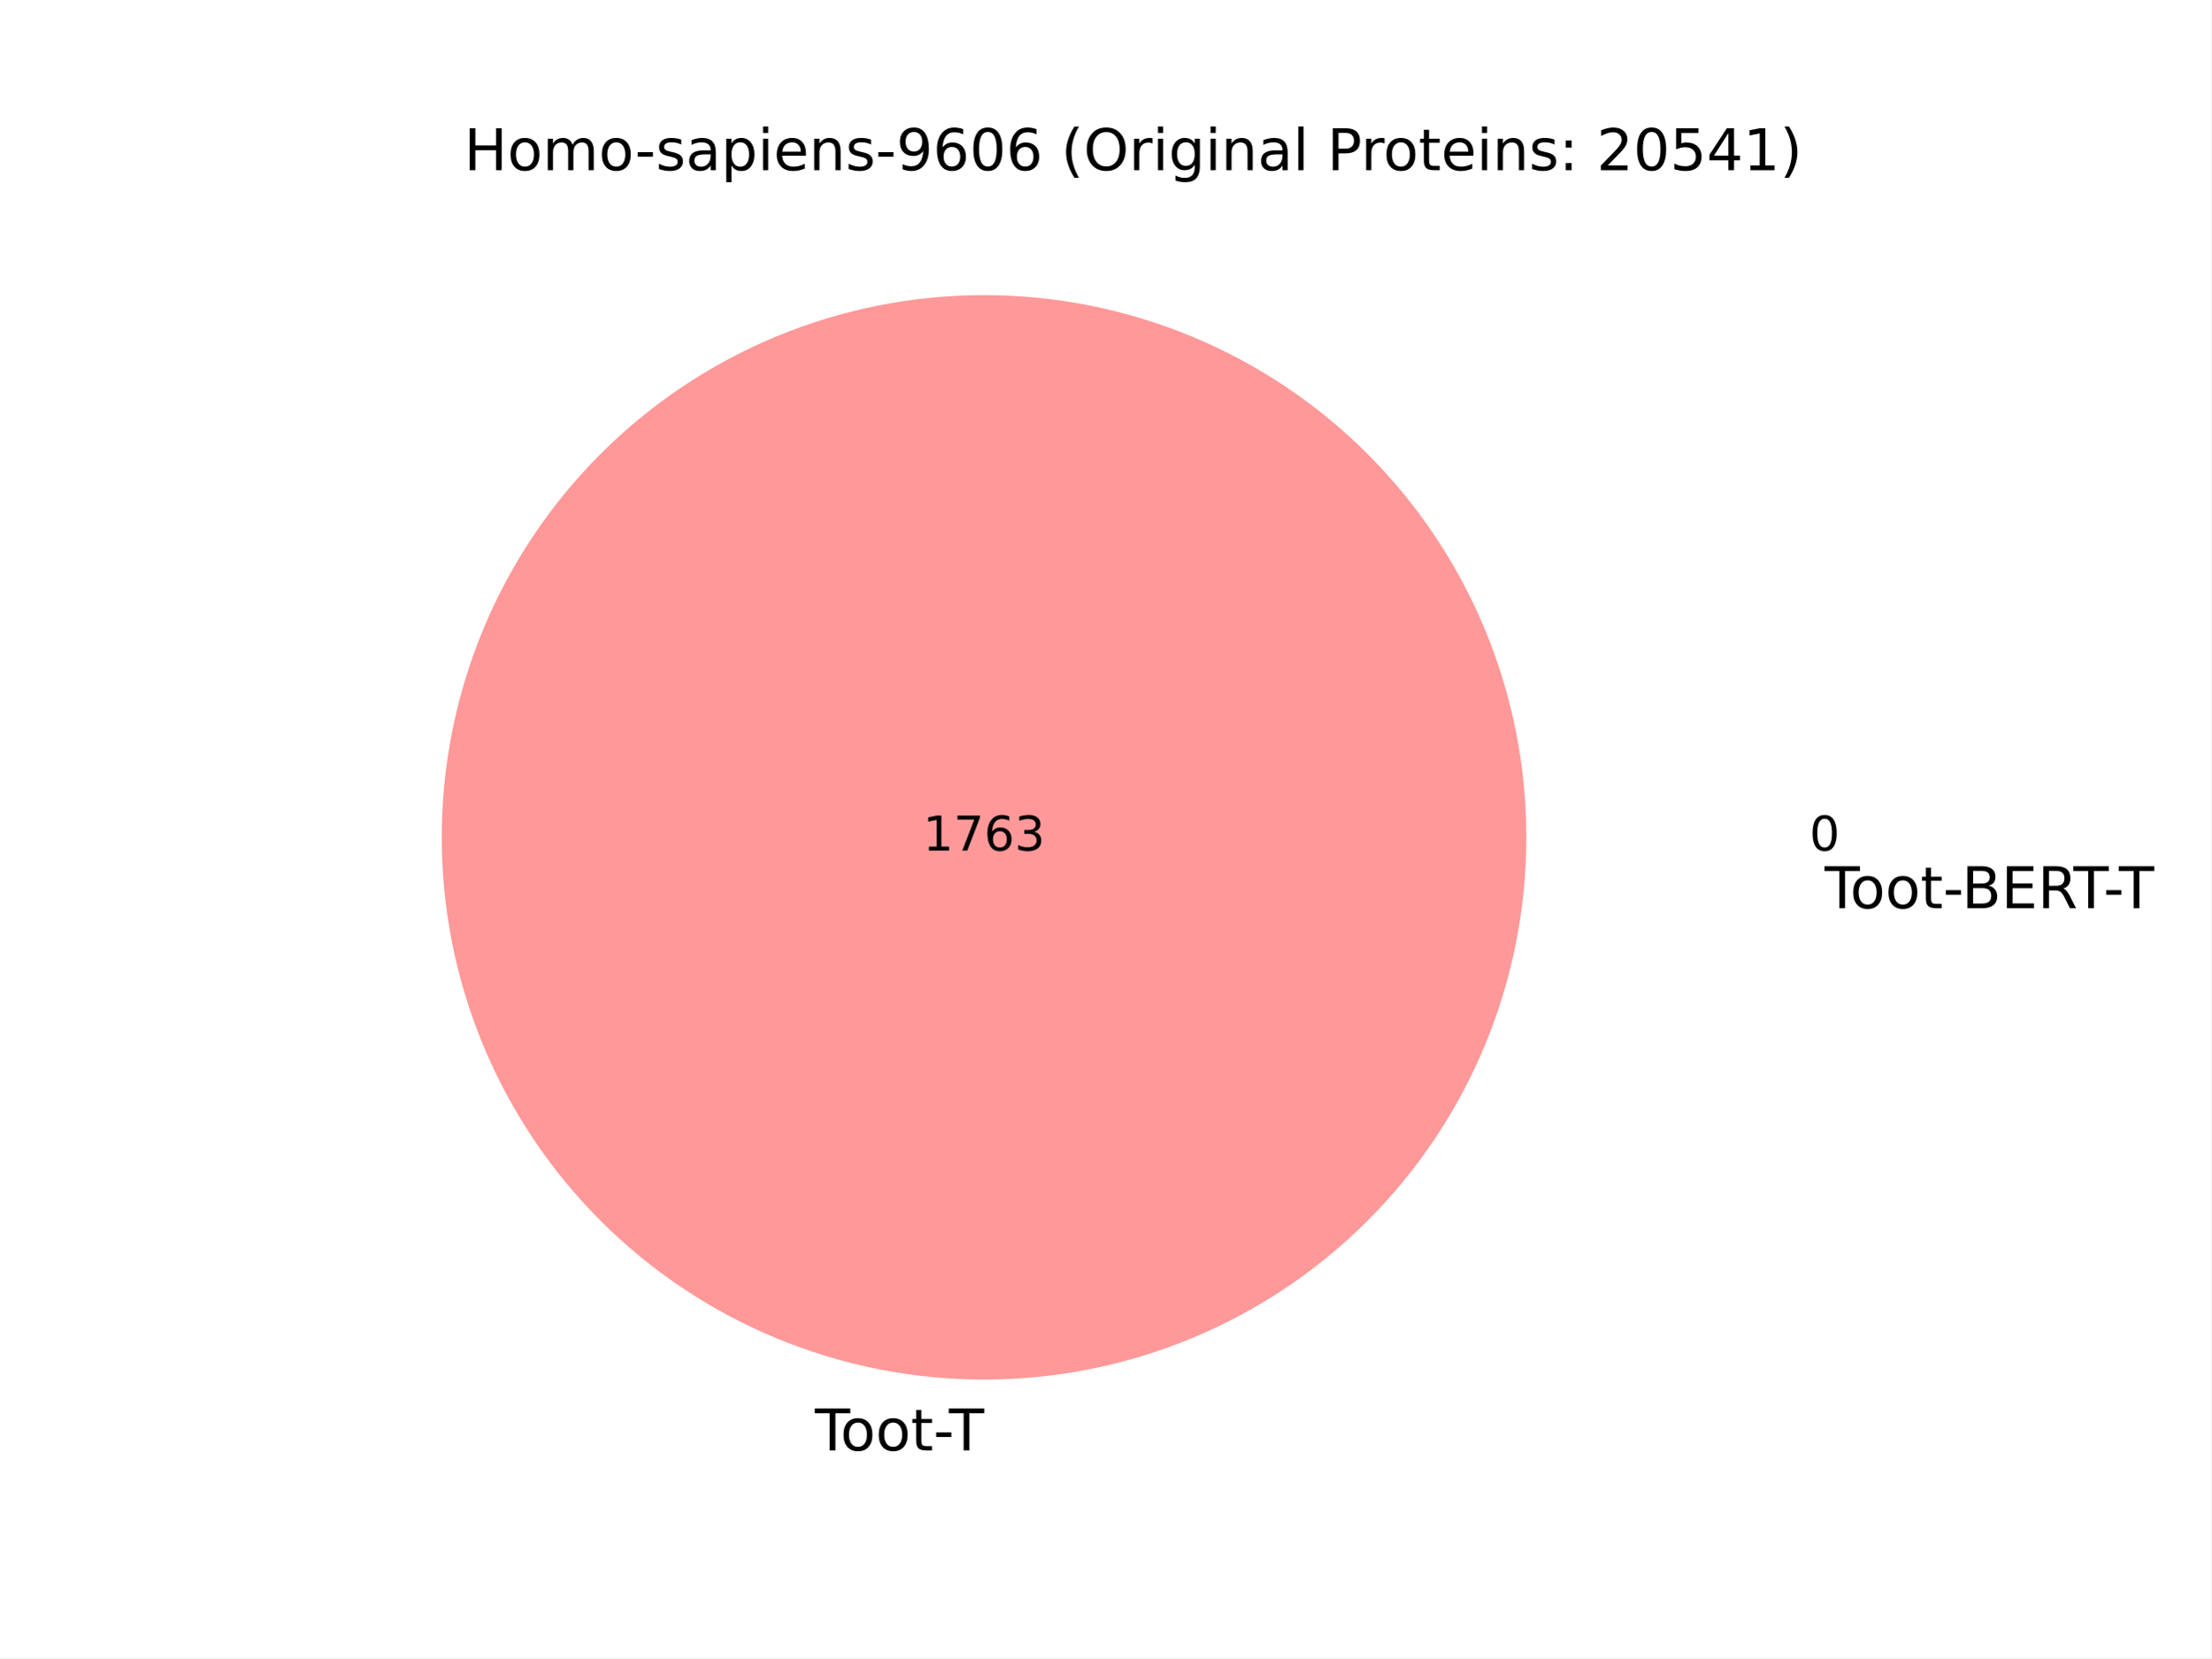
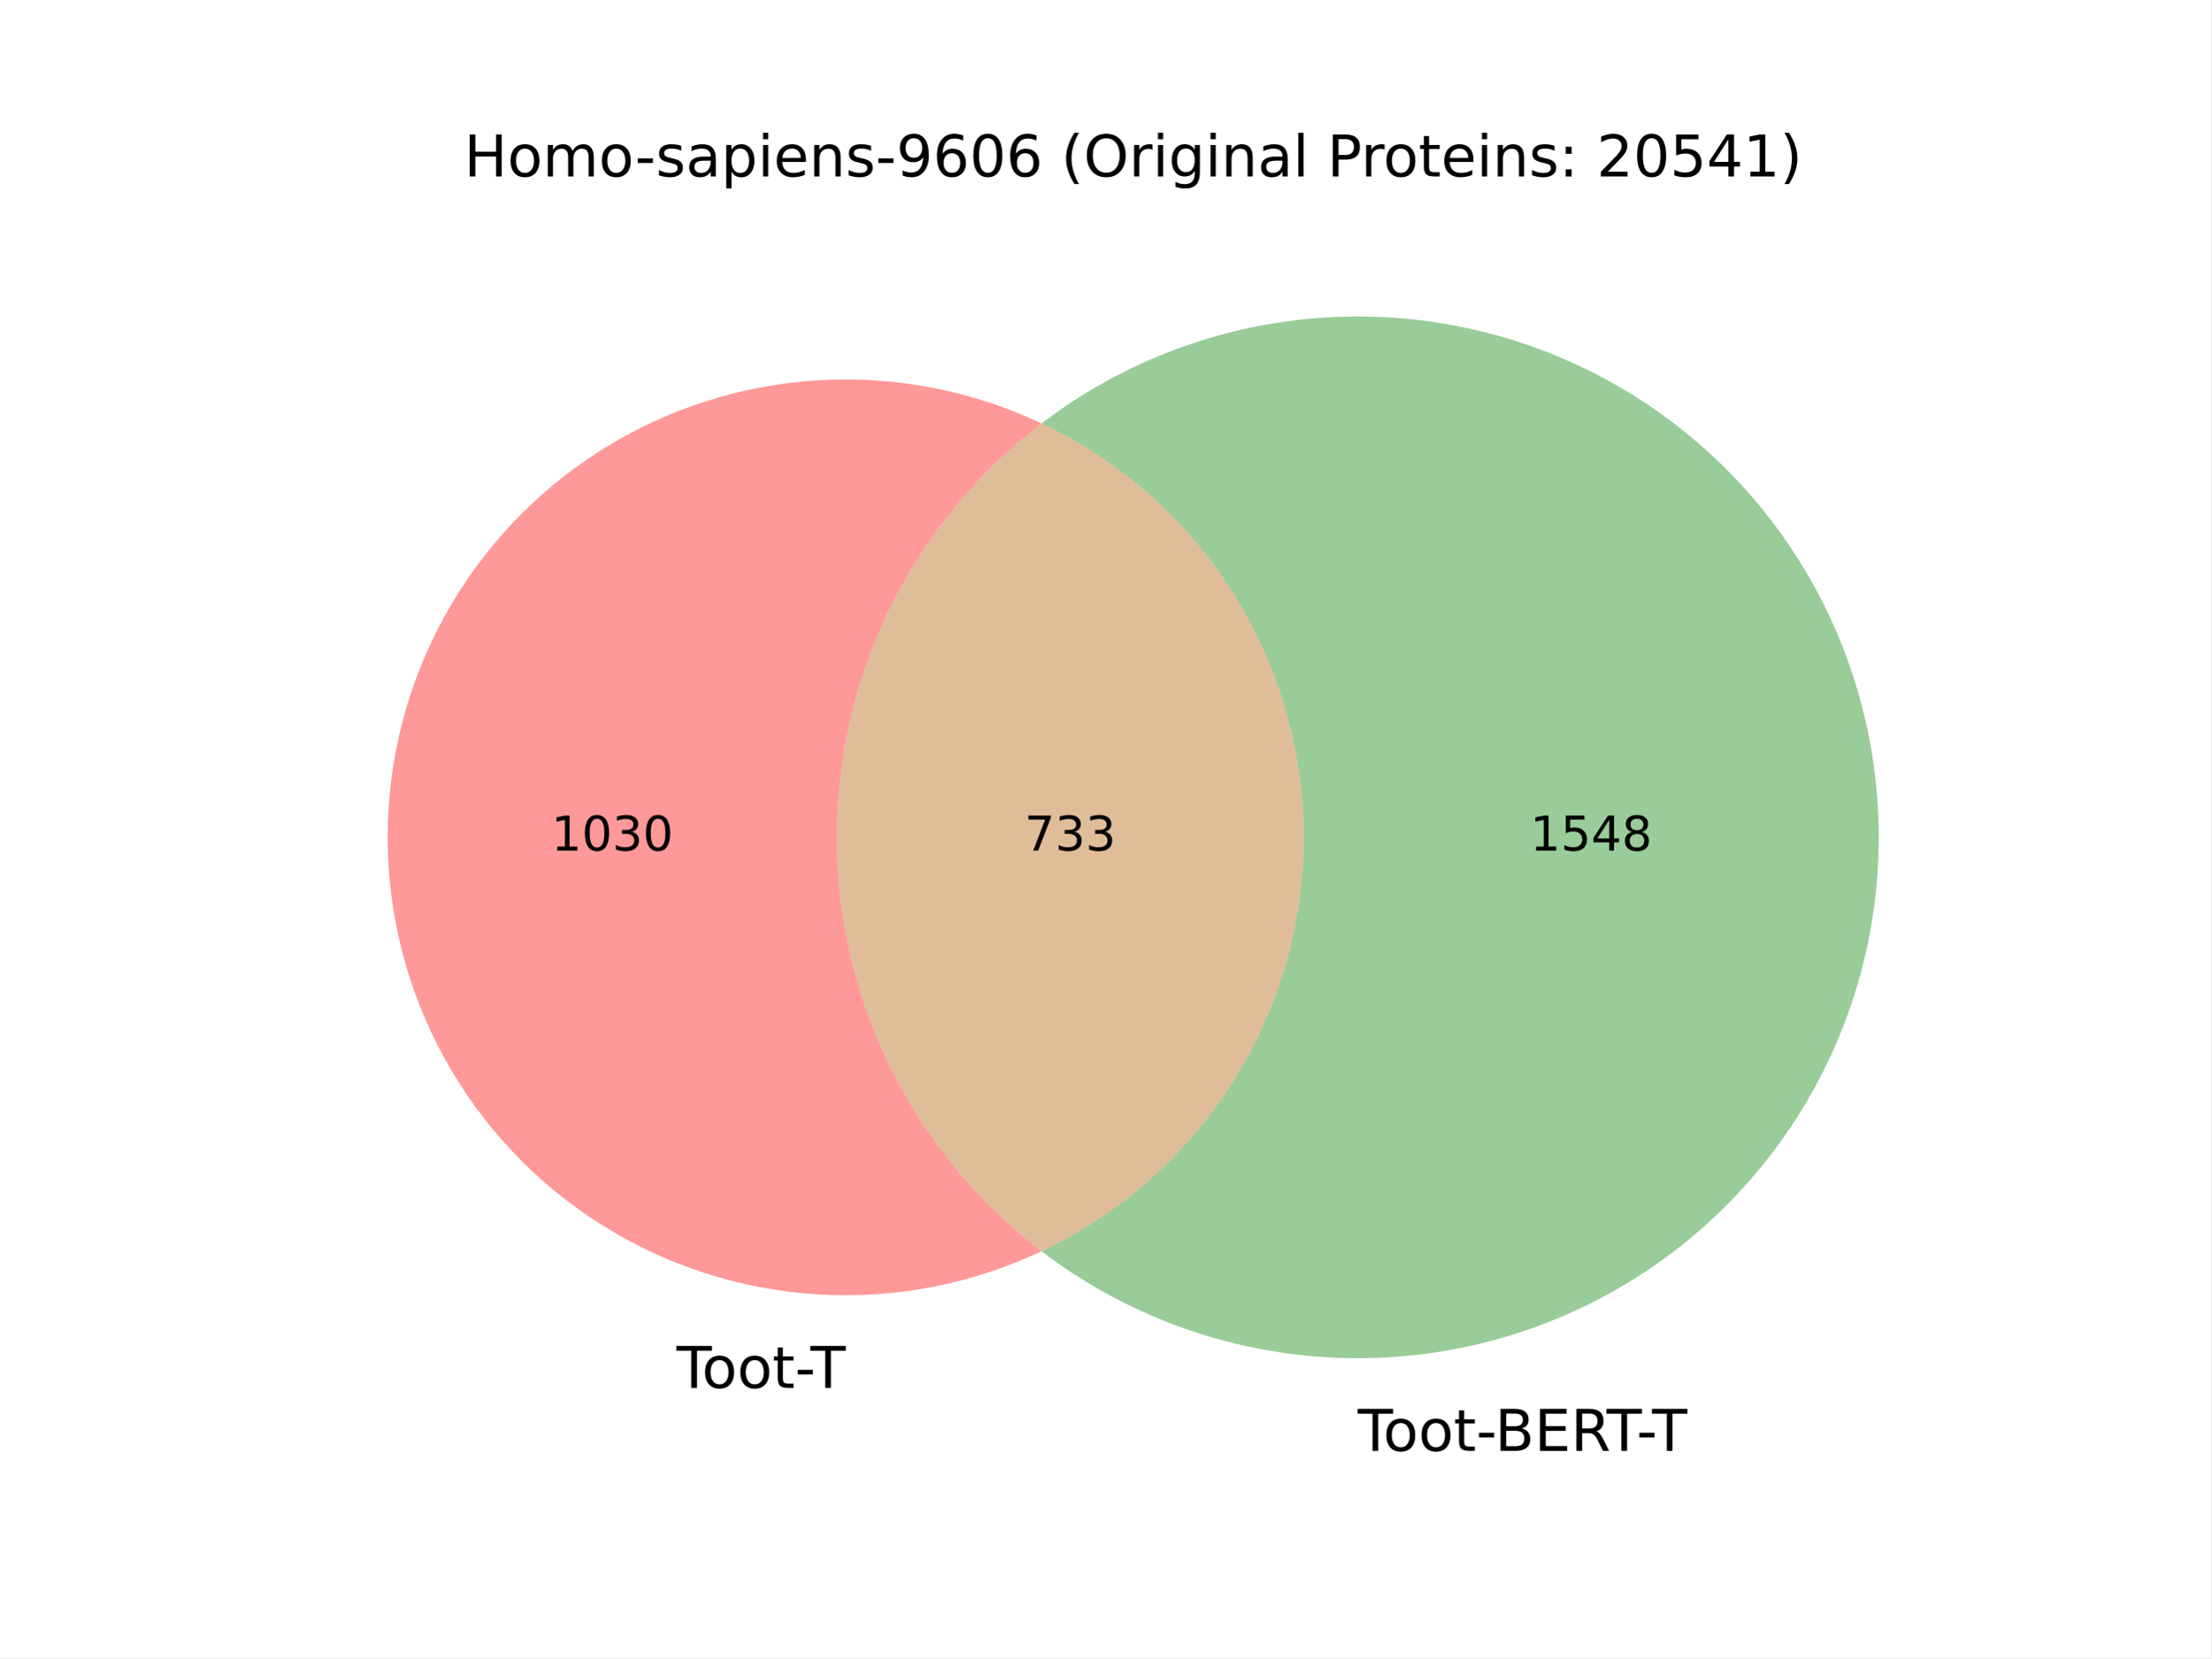
<svg xmlns="http://www.w3.org/2000/svg" xmlns:xlink="http://www.w3.org/1999/xlink" width="460.8pt" height="345.6pt" viewBox="0 0 460.8 345.6" version="1.1">
  <defs>
    <style type="text/css">*{stroke-linejoin: round; stroke-linecap: butt}</style>
  </defs>
  <g id="figure_1">
    <g id="patch_1">
      <path d="M 0 345.6  L 460.8 345.6  L 460.8 0  L 0 0  z " style="fill: #ffffff" />
    </g>
    <g id="axes_1">
      <g id="patch_2">
-         <path d="M 205.079 287.551  C 235.053 287.551 263.803 275.642 284.998 254.447  C 306.193 233.253 318.102 204.502 318.102 174.528  C 318.102 144.554 306.193 115.803 284.998 94.609  C 263.803 73.414 235.053 61.505 205.079 61.505  C 175.105 61.505 146.354 73.414 125.159 94.609  C 103.964 115.803 92.055 144.554 92.055 174.528  C 92.055 204.502 103.964 233.253 125.159 254.447  C 146.354 275.642 175.105 287.551 205.079 287.551  z " clip-path="url(#p4fbd96b2ea)" style="fill: #ff0000; opacity: 0.4" />
+         <path d="M 217.062 260.799  C 203.799 250.667 193.049 237.61 185.651 222.649  C 178.253 207.687 174.404 191.219 174.404 174.528  C 174.404 157.837 178.253 141.369 185.651 126.407  C 193.049 111.446 203.799 98.389 217.062 88.257  C 202.515 81.372 186.46 78.277 170.396 79.26  C 154.333 80.244 138.776 85.275 125.177 93.883  C 111.579 102.492 100.377 114.401 92.616 128.5  C 84.854 142.599 80.784 158.434 80.784 174.528  C 80.784 190.622 84.854 206.457 92.616 220.556  C 100.377 234.655 111.579 246.564 125.177 255.173  C 138.776 263.781 154.333 268.812 170.396 269.796  C 186.46 270.779 202.515 267.684 217.062 260.799  " clip-path="url(#p786becb75e)" style="fill: #ff0000; opacity: 0.4" />
      </g>
      <g id="patch_3">
-         <path d="M 380.265 174.528  C 380.265 174.528 380.265 174.528 380.265 174.528  C 380.265 174.528 380.265 174.528 380.265 174.528  C 380.265 174.528 380.265 174.528 380.265 174.528  C 380.265 174.528 380.265 174.528 380.265 174.528  C 380.265 174.528 380.265 174.528 380.265 174.528  C 380.265 174.528 380.265 174.528 380.265 174.528  C 380.265 174.528 380.265 174.528 380.265 174.528  C 380.265 174.528 380.265 174.528 380.265 174.528  z " clip-path="url(#p4fbd96b2ea)" style="fill: #008000; opacity: 0.4" />
+         <path d="M 217.062 88.257  C 233.398 95.989 247.207 108.204 256.875 123.475  C 266.542 138.747 271.676 156.454 271.676 174.528  C 271.676 192.602 266.542 210.309 256.875 225.581  C 247.207 240.852 233.398 253.067 217.062 260.799  C 233.147 273.088 252.353 280.636 272.5 282.588  C 292.648 284.54 312.946 280.819 331.091 271.847  C 349.236 262.875 364.515 249.005 375.195 231.809  C 385.875 214.614 391.536 194.77 391.536 174.528  C 391.536 154.286 385.875 134.442 375.195 117.247  C 364.515 100.051 349.236 86.181 331.091 77.209  C 312.946 68.237 292.648 64.516 272.5 66.468  C 252.353 68.42 233.147 75.968 217.062 88.257  " clip-path="url(#p786becb75e)" style="fill: #008000; opacity: 0.4" />
+       </g>
+       <g id="patch_4">
+         <path d="M 217.062 260.799  C 233.398 253.067 247.207 240.852 256.875 225.581  C 266.542 210.309 271.676 192.602 271.676 174.528  C 271.676 156.454 266.542 138.747 256.875 123.475  C 247.207 108.204 233.398 95.989 217.062 88.257  C 203.799 98.389 193.049 111.446 185.651 126.407  C 178.253 141.369 174.404 157.837 174.404 174.528  C 174.404 191.219 178.253 207.687 185.651 222.649  C 193.049 237.61 203.799 250.667 217.062 260.799  " clip-path="url(#p786becb75e)" style="fill: #b25900; opacity: 0.4" />
      </g>
      <g id="text_1">
-         <g transform="translate(192.3536 177.2874) scale(0.1 -0.1)">
+         <g transform="translate(114.8688 177.2874) scale(0.1 -0.1)">
          <defs>
            <path id="DejaVuSans-31" d="M 794 531  L 1825 531  L 1825 4091  L 703 3866  L 703 4441  L 1819 4666  L 2450 4666  L 2450 531  L 3481 531  L 3481 0  L 794 0  L 794 531  z " transform="scale(0.015625)" />
-             <path id="DejaVuSans-37" d="M 525 4666  L 3525 4666  L 3525 4397  L 1831 0  L 1172 0  L 2766 4134  L 525 4134  L 525 4666  z " transform="scale(0.015625)" />
-             <path id="DejaVuSans-36" d="M 2113 2584  Q 1688 2584 1439 2293  Q 1191 2003 1191 1497  Q 1191 994 1439 701  Q 1688 409 2113 409  Q 2538 409 2786 701  Q 3034 994 3034 1497  Q 3034 2003 2786 2293  Q 2538 2584 2113 2584  z M 3366 4563  L 3366 3988  Q 3128 4100 2886 4159  Q 2644 4219 2406 4219  Q 1781 4219 1451 3797  Q 1122 3375 1075 2522  Q 1259 2794 1537 2939  Q 1816 3084 2150 3084  Q 2853 3084 3261 2657  Q 3669 2231 3669 1497  Q 3669 778 3244 343  Q 2819 -91 2113 -91  Q 1303 -91 875 529  Q 447 1150 447 2328  Q 447 3434 972 4092  Q 1497 4750 2381 4750  Q 2619 4750 2861 4703  Q 3103 4656 3366 4563  z " transform="scale(0.015625)" />
+             <path id="DejaVuSans-30" d="M 2034 4250  Q 1547 4250 1301 3770  Q 1056 3291 1056 2328  Q 1056 1369 1301 889  Q 1547 409 2034 409  Q 2525 409 2770 889  Q 3016 1369 3016 2328  Q 3016 3291 2770 3770  Q 2525 4250 2034 4250  z M 2034 4750  Q 2819 4750 3233 4129  Q 3647 3509 3647 2328  Q 3647 1150 3233 529  Q 2819 -91 2034 -91  Q 1250 -91 836 529  Q 422 1150 422 2328  Q 422 3509 836 4129  Q 1250 4750 2034 4750  z " transform="scale(0.015625)" />
            <path id="DejaVuSans-33" d="M 2597 2516  Q 3050 2419 3304 2112  Q 3559 1806 3559 1356  Q 3559 666 3084 287  Q 2609 -91 1734 -91  Q 1441 -91 1130 -33  Q 819 25 488 141  L 488 750  Q 750 597 1062 519  Q 1375 441 1716 441  Q 2309 441 2620 675  Q 2931 909 2931 1356  Q 2931 1769 2642 2001  Q 2353 2234 1838 2234  L 1294 2234  L 1294 2753  L 1863 2753  Q 2328 2753 2575 2939  Q 2822 3125 2822 3475  Q 2822 3834 2567 4026  Q 2313 4219 1838 4219  Q 1578 4219 1281 4162  Q 984 4106 628 3988  L 628 4550  Q 988 4650 1302 4700  Q 1616 4750 1894 4750  Q 2613 4750 3031 4423  Q 3450 4097 3450 3541  Q 3450 3153 3228 2886  Q 3006 2619 2597 2516  z " transform="scale(0.015625)" />
          </defs>
          <use xlink:href="#DejaVuSans-31" />
-           <use xlink:href="#DejaVuSans-37" x="63.623" />
-           <use xlink:href="#DejaVuSans-36" x="127.246" />
-           <use xlink:href="#DejaVuSans-33" x="190.869" />
+           <use xlink:href="#DejaVuSans-30" x="63.623" />
+           <use xlink:href="#DejaVuSans-33" x="127.246" />
+           <use xlink:href="#DejaVuSans-30" x="190.869" />
        </g>
      </g>
      <g id="text_2">
-         <g transform="translate(377.0833 177.2874) scale(0.1 -0.1)">
+         <g transform="translate(318.8811 177.2874) scale(0.1 -0.1)">
          <defs>
-             <path id="DejaVuSans-30" d="M 2034 4250  Q 1547 4250 1301 3770  Q 1056 3291 1056 2328  Q 1056 1369 1301 889  Q 1547 409 2034 409  Q 2525 409 2770 889  Q 3016 1369 3016 2328  Q 3016 3291 2770 3770  Q 2525 4250 2034 4250  z M 2034 4750  Q 2819 4750 3233 4129  Q 3647 3509 3647 2328  Q 3647 1150 3233 529  Q 2819 -91 2034 -91  Q 1250 -91 836 529  Q 422 1150 422 2328  Q 422 3509 836 4129  Q 1250 4750 2034 4750  z " transform="scale(0.015625)" />
+             <path id="DejaVuSans-35" d="M 691 4666  L 3169 4666  L 3169 4134  L 1269 4134  L 1269 2991  Q 1406 3038 1543 3061  Q 1681 3084 1819 3084  Q 2600 3084 3056 2656  Q 3513 2228 3513 1497  Q 3513 744 3044 326  Q 2575 -91 1722 -91  Q 1428 -91 1123 -41  Q 819 9 494 109  L 494 744  Q 775 591 1075 516  Q 1375 441 1709 441  Q 2250 441 2565 725  Q 2881 1009 2881 1497  Q 2881 1984 2565 2268  Q 2250 2553 1709 2553  Q 1456 2553 1204 2497  Q 953 2441 691 2322  L 691 4666  z " transform="scale(0.015625)" />
+             <path id="DejaVuSans-34" d="M 2419 4116  L 825 1625  L 2419 1625  L 2419 4116  z M 2253 4666  L 3047 4666  L 3047 1625  L 3713 1625  L 3713 1100  L 3047 1100  L 3047 0  L 2419 0  L 2419 1100  L 313 1100  L 313 1709  L 2253 4666  z " transform="scale(0.015625)" />
+             <path id="DejaVuSans-38" d="M 2034 2216  Q 1584 2216 1326 1975  Q 1069 1734 1069 1313  Q 1069 891 1326 650  Q 1584 409 2034 409  Q 2484 409 2743 651  Q 3003 894 3003 1313  Q 3003 1734 2745 1975  Q 2488 2216 2034 2216  z M 1403 2484  Q 997 2584 770 2862  Q 544 3141 544 3541  Q 544 4100 942 4425  Q 1341 4750 2034 4750  Q 2731 4750 3128 4425  Q 3525 4100 3525 3541  Q 3525 3141 3298 2862  Q 3072 2584 2669 2484  Q 3125 2378 3379 2068  Q 3634 1759 3634 1313  Q 3634 634 3220 271  Q 2806 -91 2034 -91  Q 1263 -91 848 271  Q 434 634 434 1313  Q 434 1759 690 2068  Q 947 2378 1403 2484  z M 1172 3481  Q 1172 3119 1398 2916  Q 1625 2713 2034 2713  Q 2441 2713 2670 2916  Q 2900 3119 2900 3481  Q 2900 3844 2670 4047  Q 2441 4250 2034 4250  Q 1625 4250 1398 4047  Q 1172 3844 1172 3481  z " transform="scale(0.015625)" />
          </defs>
-           <use xlink:href="#DejaVuSans-30" />
+           <use xlink:href="#DejaVuSans-31" />
+           <use xlink:href="#DejaVuSans-35" x="63.623" />
+           <use xlink:href="#DejaVuSans-34" x="127.246" />
+           <use xlink:href="#DejaVuSans-38" x="190.869" />
        </g>
      </g>
      <g id="text_3">
-         <g transform="translate(169.8361 302.3204) scale(0.12 -0.12)">
+         <g transform="translate(213.4961 177.2874) scale(0.1 -0.1)">
+           <defs>
+             <path id="DejaVuSans-37" d="M 525 4666  L 3525 4666  L 3525 4397  L 1831 0  L 1172 0  L 2766 4134  L 525 4134  L 525 4666  z " transform="scale(0.015625)" />
+           </defs>
+           <use xlink:href="#DejaVuSans-37" />
+           <use xlink:href="#DejaVuSans-33" x="63.623" />
+           <use xlink:href="#DejaVuSans-33" x="127.246" />
+         </g>
+       </g>
+       <g id="text_4">
+         <g transform="translate(140.9874 289.2928) scale(0.12 -0.12)">
          <defs>
            <path id="DejaVuSans-54" d="M -19 4666  L 3928 4666  L 3928 4134  L 2272 4134  L 2272 0  L 1638 0  L 1638 4134  L -19 4134  L -19 4666  z " transform="scale(0.015625)" />
            <path id="DejaVuSans-6f" d="M 1959 3097  Q 1497 3097 1228 2736  Q 959 2375 959 1747  Q 959 1119 1226 758  Q 1494 397 1959 397  Q 2419 397 2687 759  Q 2956 1122 2956 1747  Q 2956 2369 2687 2733  Q 2419 3097 1959 3097  z M 1959 3584  Q 2709 3584 3137 3096  Q 3566 2609 3566 1747  Q 3566 888 3137 398  Q 2709 -91 1959 -91  Q 1206 -91 779 398  Q 353 888 353 1747  Q 353 2609 779 3096  Q 1206 3584 1959 3584  z " transform="scale(0.015625)" />
            <path id="DejaVuSans-74" d="M 1172 4494  L 1172 3500  L 2356 3500  L 2356 3053  L 1172 3053  L 1172 1153  Q 1172 725 1289 603  Q 1406 481 1766 481  L 2356 481  L 2356 0  L 1766 0  Q 1100 0 847 248  Q 594 497 594 1153  L 594 3053  L 172 3053  L 172 3500  L 594 3500  L 594 4494  L 1172 4494  z " transform="scale(0.015625)" />
            <path id="DejaVuSans-2d" d="M 313 2009  L 1997 2009  L 1997 1497  L 313 1497  L 313 2009  z " transform="scale(0.015625)" />
          </defs>
          <use xlink:href="#DejaVuSans-54" />
          <use xlink:href="#DejaVuSans-6f" x="44.084" />
          <use xlink:href="#DejaVuSans-6f" x="105.266" />
          <use xlink:href="#DejaVuSans-74" x="166.447" />
          <use xlink:href="#DejaVuSans-2d" x="205.656" />
          <use xlink:href="#DejaVuSans-54" x="232.615" />
        </g>
      </g>
-       <g id="text_4">
-         <g transform="translate(380.2645 189.2973) scale(0.12 -0.12)">
+       <g id="text_5">
+         <g transform="translate(282.97 302.4129) scale(0.12 -0.12)">
          <defs>
            <path id="DejaVuSans-42" d="M 1259 2228  L 1259 519  L 2272 519  Q 2781 519 3026 730  Q 3272 941 3272 1375  Q 3272 1813 3026 2020  Q 2781 2228 2272 2228  L 1259 2228  z M 1259 4147  L 1259 2741  L 2194 2741  Q 2656 2741 2882 2914  Q 3109 3088 3109 3444  Q 3109 3797 2882 3972  Q 2656 4147 2194 4147  L 1259 4147  z M 628 4666  L 2241 4666  Q 2963 4666 3353 4366  Q 3744 4066 3744 3513  Q 3744 3084 3544 2831  Q 3344 2578 2956 2516  Q 3422 2416 3680 2098  Q 3938 1781 3938 1306  Q 3938 681 3513 340  Q 3088 0 2303 0  L 628 0  L 628 4666  z " transform="scale(0.015625)" />
            <path id="DejaVuSans-45" d="M 628 4666  L 3578 4666  L 3578 4134  L 1259 4134  L 1259 2753  L 3481 2753  L 3481 2222  L 1259 2222  L 1259 531  L 3634 531  L 3634 0  L 628 0  L 628 4666  z " transform="scale(0.015625)" />
            <path id="DejaVuSans-52" d="M 2841 2188  Q 3044 2119 3236 1894  Q 3428 1669 3622 1275  L 4263 0  L 3584 0  L 2988 1197  Q 2756 1666 2539 1819  Q 2322 1972 1947 1972  L 1259 1972  L 1259 0  L 628 0  L 628 4666  L 2053 4666  Q 2853 4666 3247 4331  Q 3641 3997 3641 3322  Q 3641 2881 3436 2590  Q 3231 2300 2841 2188  z M 1259 4147  L 1259 2491  L 2053 2491  Q 2509 2491 2742 2702  Q 2975 2913 2975 3322  Q 2975 3731 2742 3939  Q 2509 4147 2053 4147  L 1259 4147  z " transform="scale(0.015625)" />
          </defs>
          <use xlink:href="#DejaVuSans-54" />
          <use xlink:href="#DejaVuSans-6f" x="44.084" />
          <use xlink:href="#DejaVuSans-6f" x="105.266" />
          <use xlink:href="#DejaVuSans-74" x="166.447" />
          <use xlink:href="#DejaVuSans-2d" x="205.656" />
          <use xlink:href="#DejaVuSans-42" x="238.115" />
          <use xlink:href="#DejaVuSans-45" x="306.719" />
          <use xlink:href="#DejaVuSans-52" x="369.902" />
          <use xlink:href="#DejaVuSans-54" x="432.135" />
          <use xlink:href="#DejaVuSans-2d" x="484.094" />
          <use xlink:href="#DejaVuSans-54" x="511.053" />
        </g>
      </g>
-       <g id="text_5">
-         <g transform="translate(96.70594 35.472) scale(0.12 -0.12)">
+       <g id="text_6">
+         <g transform="translate(96.70594 36.77796) scale(0.12 -0.12)">
          <defs>
            <path id="DejaVuSans-48" d="M 628 4666  L 1259 4666  L 1259 2753  L 3553 2753  L 3553 4666  L 4184 4666  L 4184 0  L 3553 0  L 3553 2222  L 1259 2222  L 1259 0  L 628 0  L 628 4666  z " transform="scale(0.015625)" />
            <path id="DejaVuSans-6d" d="M 3328 2828  Q 3544 3216 3844 3400  Q 4144 3584 4550 3584  Q 5097 3584 5394 3201  Q 5691 2819 5691 2113  L 5691 0  L 5113 0  L 5113 2094  Q 5113 2597 4934 2840  Q 4756 3084 4391 3084  Q 3944 3084 3684 2787  Q 3425 2491 3425 1978  L 3425 0  L 2847 0  L 2847 2094  Q 2847 2600 2669 2842  Q 2491 3084 2119 3084  Q 1678 3084 1418 2786  Q 1159 2488 1159 1978  L 1159 0  L 581 0  L 581 3500  L 1159 3500  L 1159 2956  Q 1356 3278 1631 3431  Q 1906 3584 2284 3584  Q 2666 3584 2933 3390  Q 3200 3197 3328 2828  z " transform="scale(0.015625)" />
            <path id="DejaVuSans-73" d="M 2834 3397  L 2834 2853  Q 2591 2978 2328 3040  Q 2066 3103 1784 3103  Q 1356 3103 1142 2972  Q 928 2841 928 2578  Q 928 2378 1081 2264  Q 1234 2150 1697 2047  L 1894 2003  Q 2506 1872 2764 1633  Q 3022 1394 3022 966  Q 3022 478 2636 193  Q 2250 -91 1575 -91  Q 1294 -91 989 -36  Q 684 19 347 128  L 347 722  Q 666 556 975 473  Q 1284 391 1588 391  Q 1994 391 2212 530  Q 2431 669 2431 922  Q 2431 1156 2273 1281  Q 2116 1406 1581 1522  L 1381 1569  Q 847 1681 609 1914  Q 372 2147 372 2553  Q 372 3047 722 3315  Q 1072 3584 1716 3584  Q 2034 3584 2315 3537  Q 2597 3491 2834 3397  z " transform="scale(0.015625)" />
            <path id="DejaVuSans-61" d="M 2194 1759  Q 1497 1759 1228 1600  Q 959 1441 959 1056  Q 959 750 1161 570  Q 1363 391 1709 391  Q 2188 391 2477 730  Q 2766 1069 2766 1631  L 2766 1759  L 2194 1759  z M 3341 1997  L 3341 0  L 2766 0  L 2766 531  Q 2569 213 2275 61  Q 1981 -91 1556 -91  Q 1019 -91 701 211  Q 384 513 384 1019  Q 384 1609 779 1909  Q 1175 2209 1959 2209  L 2766 2209  L 2766 2266  Q 2766 2663 2505 2880  Q 2244 3097 1772 3097  Q 1472 3097 1187 3025  Q 903 2953 641 2809  L 641 3341  Q 956 3463 1253 3523  Q 1550 3584 1831 3584  Q 2591 3584 2966 3190  Q 3341 2797 3341 1997  z " transform="scale(0.015625)" />
            <path id="DejaVuSans-70" d="M 1159 525  L 1159 -1331  L 581 -1331  L 581 3500  L 1159 3500  L 1159 2969  Q 1341 3281 1617 3432  Q 1894 3584 2278 3584  Q 2916 3584 3314 3078  Q 3713 2572 3713 1747  Q 3713 922 3314 415  Q 2916 -91 2278 -91  Q 1894 -91 1617 61  Q 1341 213 1159 525  z M 3116 1747  Q 3116 2381 2855 2742  Q 2594 3103 2138 3103  Q 1681 3103 1420 2742  Q 1159 2381 1159 1747  Q 1159 1113 1420 752  Q 1681 391 2138 391  Q 2594 391 2855 752  Q 3116 1113 3116 1747  z " transform="scale(0.015625)" />
            <path id="DejaVuSans-69" d="M 603 3500  L 1178 3500  L 1178 0  L 603 0  L 603 3500  z M 603 4863  L 1178 4863  L 1178 4134  L 603 4134  L 603 4863  z " transform="scale(0.015625)" />
            <path id="DejaVuSans-65" d="M 3597 1894  L 3597 1613  L 953 1613  Q 991 1019 1311 708  Q 1631 397 2203 397  Q 2534 397 2845 478  Q 3156 559 3463 722  L 3463 178  Q 3153 47 2828 -22  Q 2503 -91 2169 -91  Q 1331 -91 842 396  Q 353 884 353 1716  Q 353 2575 817 3079  Q 1281 3584 2069 3584  Q 2775 3584 3186 3129  Q 3597 2675 3597 1894  z M 3022 2063  Q 3016 2534 2758 2815  Q 2500 3097 2075 3097  Q 1594 3097 1305 2825  Q 1016 2553 972 2059  L 3022 2063  z " transform="scale(0.015625)" />
            <path id="DejaVuSans-6e" d="M 3513 2113  L 3513 0  L 2938 0  L 2938 2094  Q 2938 2591 2744 2837  Q 2550 3084 2163 3084  Q 1697 3084 1428 2787  Q 1159 2491 1159 1978  L 1159 0  L 581 0  L 581 3500  L 1159 3500  L 1159 2956  Q 1366 3272 1645 3428  Q 1925 3584 2291 3584  Q 2894 3584 3203 3211  Q 3513 2838 3513 2113  z " transform="scale(0.015625)" />
            <path id="DejaVuSans-39" d="M 703 97  L 703 672  Q 941 559 1184 500  Q 1428 441 1663 441  Q 2288 441 2617 861  Q 2947 1281 2994 2138  Q 2813 1869 2534 1725  Q 2256 1581 1919 1581  Q 1219 1581 811 2004  Q 403 2428 403 3163  Q 403 3881 828 4315  Q 1253 4750 1959 4750  Q 2769 4750 3195 4129  Q 3622 3509 3622 2328  Q 3622 1225 3098 567  Q 2575 -91 1691 -91  Q 1453 -91 1209 -44  Q 966 3 703 97  z M 1959 2075  Q 2384 2075 2632 2365  Q 2881 2656 2881 3163  Q 2881 3666 2632 3958  Q 2384 4250 1959 4250  Q 1534 4250 1286 3958  Q 1038 3666 1038 3163  Q 1038 2656 1286 2365  Q 1534 2075 1959 2075  z " transform="scale(0.015625)" />
+             <path id="DejaVuSans-36" d="M 2113 2584  Q 1688 2584 1439 2293  Q 1191 2003 1191 1497  Q 1191 994 1439 701  Q 1688 409 2113 409  Q 2538 409 2786 701  Q 3034 994 3034 1497  Q 3034 2003 2786 2293  Q 2538 2584 2113 2584  z M 3366 4563  L 3366 3988  Q 3128 4100 2886 4159  Q 2644 4219 2406 4219  Q 1781 4219 1451 3797  Q 1122 3375 1075 2522  Q 1259 2794 1537 2939  Q 1816 3084 2150 3084  Q 2853 3084 3261 2657  Q 3669 2231 3669 1497  Q 3669 778 3244 343  Q 2819 -91 2113 -91  Q 1303 -91 875 529  Q 447 1150 447 2328  Q 447 3434 972 4092  Q 1497 4750 2381 4750  Q 2619 4750 2861 4703  Q 3103 4656 3366 4563  z " transform="scale(0.015625)" />
            <path id="DejaVuSans-20" transform="scale(0.015625)" />
            <path id="DejaVuSans-28" d="M 1984 4856  Q 1566 4138 1362 3434  Q 1159 2731 1159 2009  Q 1159 1288 1364 580  Q 1569 -128 1984 -844  L 1484 -844  Q 1016 -109 783 600  Q 550 1309 550 2009  Q 550 2706 781 3412  Q 1013 4119 1484 4856  L 1984 4856  z " transform="scale(0.015625)" />
            <path id="DejaVuSans-4f" d="M 2522 4238  Q 1834 4238 1429 3725  Q 1025 3213 1025 2328  Q 1025 1447 1429 934  Q 1834 422 2522 422  Q 3209 422 3611 934  Q 4013 1447 4013 2328  Q 4013 3213 3611 3725  Q 3209 4238 2522 4238  z M 2522 4750  Q 3503 4750 4090 4092  Q 4678 3434 4678 2328  Q 4678 1225 4090 567  Q 3503 -91 2522 -91  Q 1538 -91 948 565  Q 359 1222 359 2328  Q 359 3434 948 4092  Q 1538 4750 2522 4750  z " transform="scale(0.015625)" />
            <path id="DejaVuSans-72" d="M 2631 2963  Q 2534 3019 2420 3045  Q 2306 3072 2169 3072  Q 1681 3072 1420 2755  Q 1159 2438 1159 1844  L 1159 0  L 581 0  L 581 3500  L 1159 3500  L 1159 2956  Q 1341 3275 1631 3429  Q 1922 3584 2338 3584  Q 2397 3584 2469 3576  Q 2541 3569 2628 3553  L 2631 2963  z " transform="scale(0.015625)" />
            <path id="DejaVuSans-67" d="M 2906 1791  Q 2906 2416 2648 2759  Q 2391 3103 1925 3103  Q 1463 3103 1205 2759  Q 947 2416 947 1791  Q 947 1169 1205 825  Q 1463 481 1925 481  Q 2391 481 2648 825  Q 2906 1169 2906 1791  z M 3481 434  Q 3481 -459 3084 -895  Q 2688 -1331 1869 -1331  Q 1566 -1331 1297 -1286  Q 1028 -1241 775 -1147  L 775 -588  Q 1028 -725 1275 -790  Q 1522 -856 1778 -856  Q 2344 -856 2625 -561  Q 2906 -266 2906 331  L 2906 616  Q 2728 306 2450 153  Q 2172 0 1784 0  Q 1141 0 747 490  Q 353 981 353 1791  Q 353 2603 747 3093  Q 1141 3584 1784 3584  Q 2172 3584 2450 3431  Q 2728 3278 2906 2969  L 2906 3500  L 3481 3500  L 3481 434  z " transform="scale(0.015625)" />
            <path id="DejaVuSans-6c" d="M 603 4863  L 1178 4863  L 1178 0  L 603 0  L 603 4863  z " transform="scale(0.015625)" />
            <path id="DejaVuSans-50" d="M 1259 4147  L 1259 2394  L 2053 2394  Q 2494 2394 2734 2622  Q 2975 2850 2975 3272  Q 2975 3691 2734 3919  Q 2494 4147 2053 4147  L 1259 4147  z M 628 4666  L 2053 4666  Q 2838 4666 3239 4311  Q 3641 3956 3641 3272  Q 3641 2581 3239 2228  Q 2838 1875 2053 1875  L 1259 1875  L 1259 0  L 628 0  L 628 4666  z " transform="scale(0.015625)" />
            <path id="DejaVuSans-3a" d="M 750 794  L 1409 794  L 1409 0  L 750 0  L 750 794  z M 750 3309  L 1409 3309  L 1409 2516  L 750 2516  L 750 3309  z " transform="scale(0.015625)" />
            <path id="DejaVuSans-32" d="M 1228 531  L 3431 531  L 3431 0  L 469 0  L 469 531  Q 828 903 1448 1529  Q 2069 2156 2228 2338  Q 2531 2678 2651 2914  Q 2772 3150 2772 3378  Q 2772 3750 2511 3984  Q 2250 4219 1831 4219  Q 1534 4219 1204 4116  Q 875 4013 500 3803  L 500 4441  Q 881 4594 1212 4672  Q 1544 4750 1819 4750  Q 2544 4750 2975 4387  Q 3406 4025 3406 3419  Q 3406 3131 3298 2873  Q 3191 2616 2906 2266  Q 2828 2175 2409 1742  Q 1991 1309 1228 531  z " transform="scale(0.015625)" />
-             <path id="DejaVuSans-35" d="M 691 4666  L 3169 4666  L 3169 4134  L 1269 4134  L 1269 2991  Q 1406 3038 1543 3061  Q 1681 3084 1819 3084  Q 2600 3084 3056 2656  Q 3513 2228 3513 1497  Q 3513 744 3044 326  Q 2575 -91 1722 -91  Q 1428 -91 1123 -41  Q 819 9 494 109  L 494 744  Q 775 591 1075 516  Q 1375 441 1709 441  Q 2250 441 2565 725  Q 2881 1009 2881 1497  Q 2881 1984 2565 2268  Q 2250 2553 1709 2553  Q 1456 2553 1204 2497  Q 953 2441 691 2322  L 691 4666  z " transform="scale(0.015625)" />
-             <path id="DejaVuSans-34" d="M 2419 4116  L 825 1625  L 2419 1625  L 2419 4116  z M 2253 4666  L 3047 4666  L 3047 1625  L 3713 1625  L 3713 1100  L 3047 1100  L 3047 0  L 2419 0  L 2419 1100  L 313 1100  L 313 1709  L 2253 4666  z " transform="scale(0.015625)" />
            <path id="DejaVuSans-29" d="M 513 4856  L 1013 4856  Q 1481 4119 1714 3412  Q 1947 2706 1947 2009  Q 1947 1309 1714 600  Q 1481 -109 1013 -844  L 513 -844  Q 928 -128 1133 580  Q 1338 1288 1338 2009  Q 1338 2731 1133 3434  Q 928 4138 513 4856  z " transform="scale(0.015625)" />
          </defs>
          <use xlink:href="#DejaVuSans-48" />
          <use xlink:href="#DejaVuSans-6f" x="75.195" />
          <use xlink:href="#DejaVuSans-6d" x="136.377" />
          <use xlink:href="#DejaVuSans-6f" x="233.789" />
          <use xlink:href="#DejaVuSans-2d" x="296.846" />
          <use xlink:href="#DejaVuSans-73" x="332.93" />
          <use xlink:href="#DejaVuSans-61" x="385.029" />
          <use xlink:href="#DejaVuSans-70" x="446.309" />
          <use xlink:href="#DejaVuSans-69" x="509.785" />
          <use xlink:href="#DejaVuSans-65" x="537.568" />
          <use xlink:href="#DejaVuSans-6e" x="599.092" />
          <use xlink:href="#DejaVuSans-73" x="662.471" />
          <use xlink:href="#DejaVuSans-2d" x="714.57" />
          <use xlink:href="#DejaVuSans-39" x="750.654" />
          <use xlink:href="#DejaVuSans-36" x="814.277" />
          <use xlink:href="#DejaVuSans-30" x="877.9" />
          <use xlink:href="#DejaVuSans-36" x="941.523" />
          <use xlink:href="#DejaVuSans-20" x="1005.146" />
          <use xlink:href="#DejaVuSans-28" x="1036.934" />
          <use xlink:href="#DejaVuSans-4f" x="1075.947" />
          <use xlink:href="#DejaVuSans-72" x="1154.658" />
          <use xlink:href="#DejaVuSans-69" x="1195.771" />
          <use xlink:href="#DejaVuSans-67" x="1223.555" />
          <use xlink:href="#DejaVuSans-69" x="1287.031" />
          <use xlink:href="#DejaVuSans-6e" x="1314.814" />
          <use xlink:href="#DejaVuSans-61" x="1378.193" />
          <use xlink:href="#DejaVuSans-6c" x="1439.473" />
          <use xlink:href="#DejaVuSans-20" x="1467.256" />
          <use xlink:href="#DejaVuSans-50" x="1499.043" />
          <use xlink:href="#DejaVuSans-72" x="1557.596" />
          <use xlink:href="#DejaVuSans-6f" x="1596.459" />
          <use xlink:href="#DejaVuSans-74" x="1657.641" />
          <use xlink:href="#DejaVuSans-65" x="1696.85" />
          <use xlink:href="#DejaVuSans-69" x="1758.373" />
          <use xlink:href="#DejaVuSans-6e" x="1786.156" />
          <use xlink:href="#DejaVuSans-73" x="1849.535" />
          <use xlink:href="#DejaVuSans-3a" x="1901.635" />
          <use xlink:href="#DejaVuSans-20" x="1935.326" />
          <use xlink:href="#DejaVuSans-32" x="1967.113" />
          <use xlink:href="#DejaVuSans-30" x="2030.736" />
          <use xlink:href="#DejaVuSans-35" x="2094.359" />
          <use xlink:href="#DejaVuSans-34" x="2157.982" />
          <use xlink:href="#DejaVuSans-31" x="2221.605" />
          <use xlink:href="#DejaVuSans-29" x="2285.229" />
        </g>
      </g>
    </g>
  </g>
  <defs>
-     <clipPath id="p4fbd96b2ea">
-       <rect x="72.023" y="41.472" width="328.275" height="266.112" />
+     <clipPath id="p786becb75e">
+       <rect x="57.6" y="42.778" width="357.12" height="263.5" />
    </clipPath>
  </defs>
</svg>
